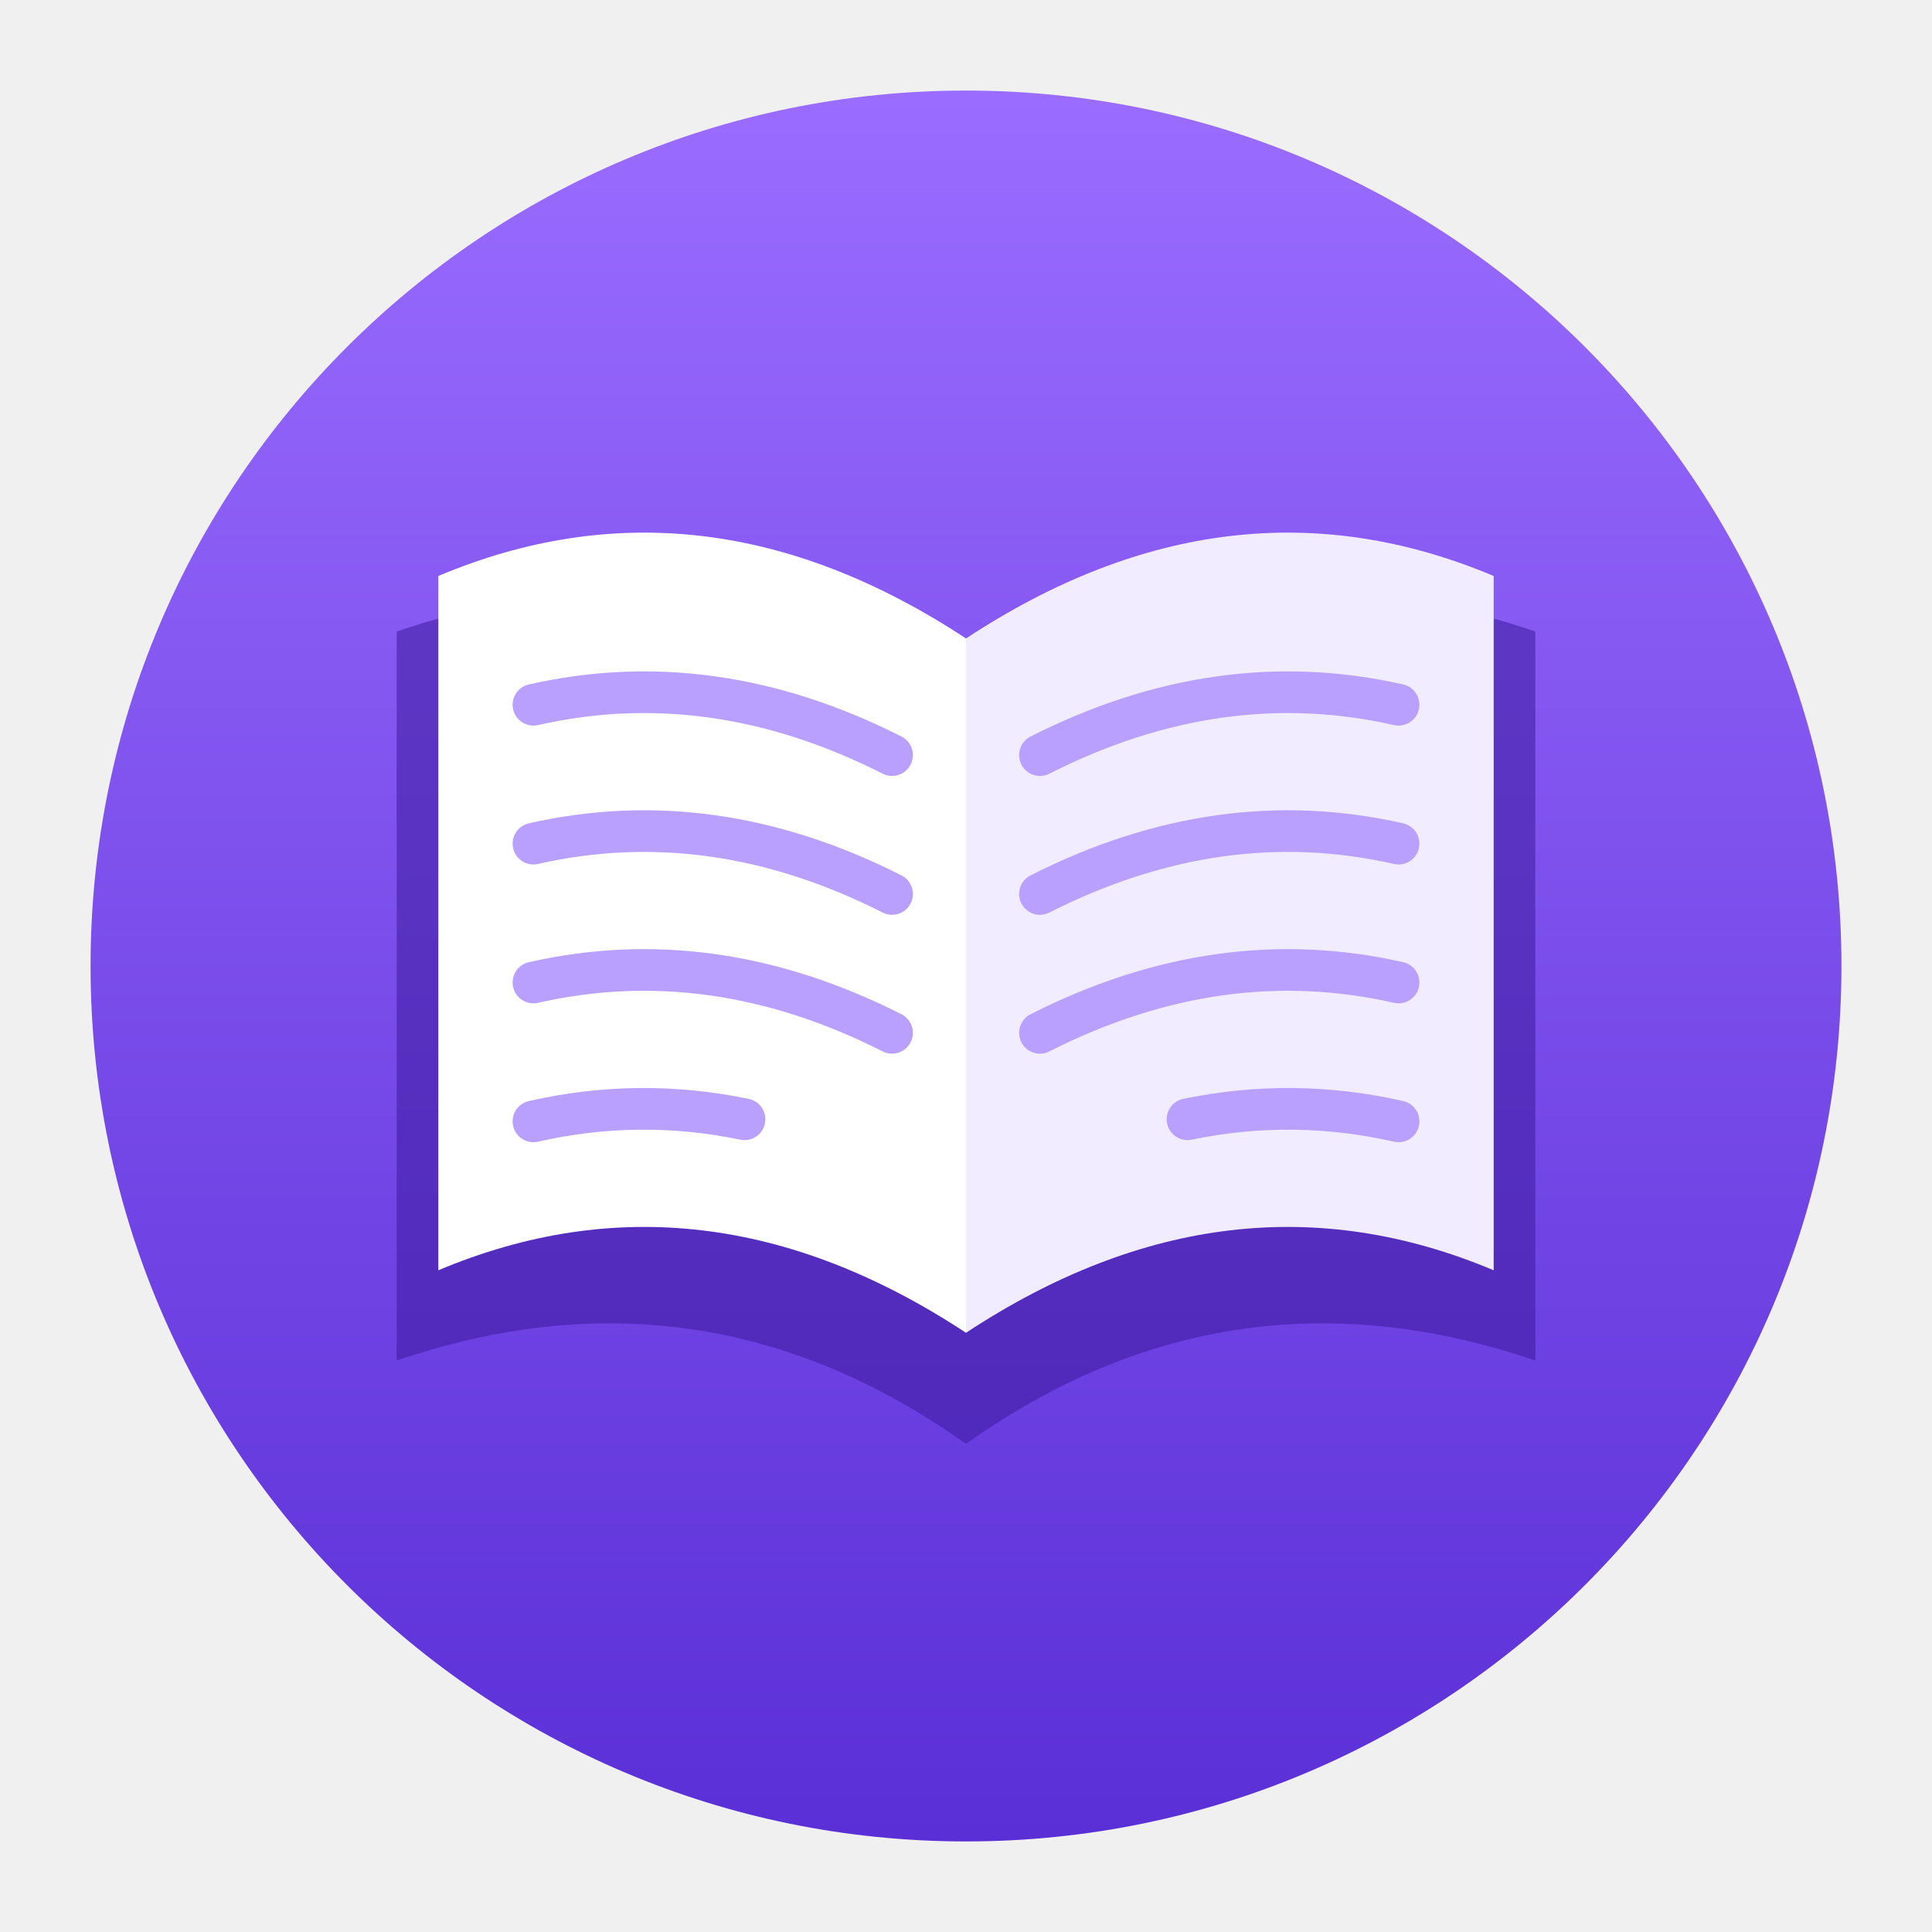
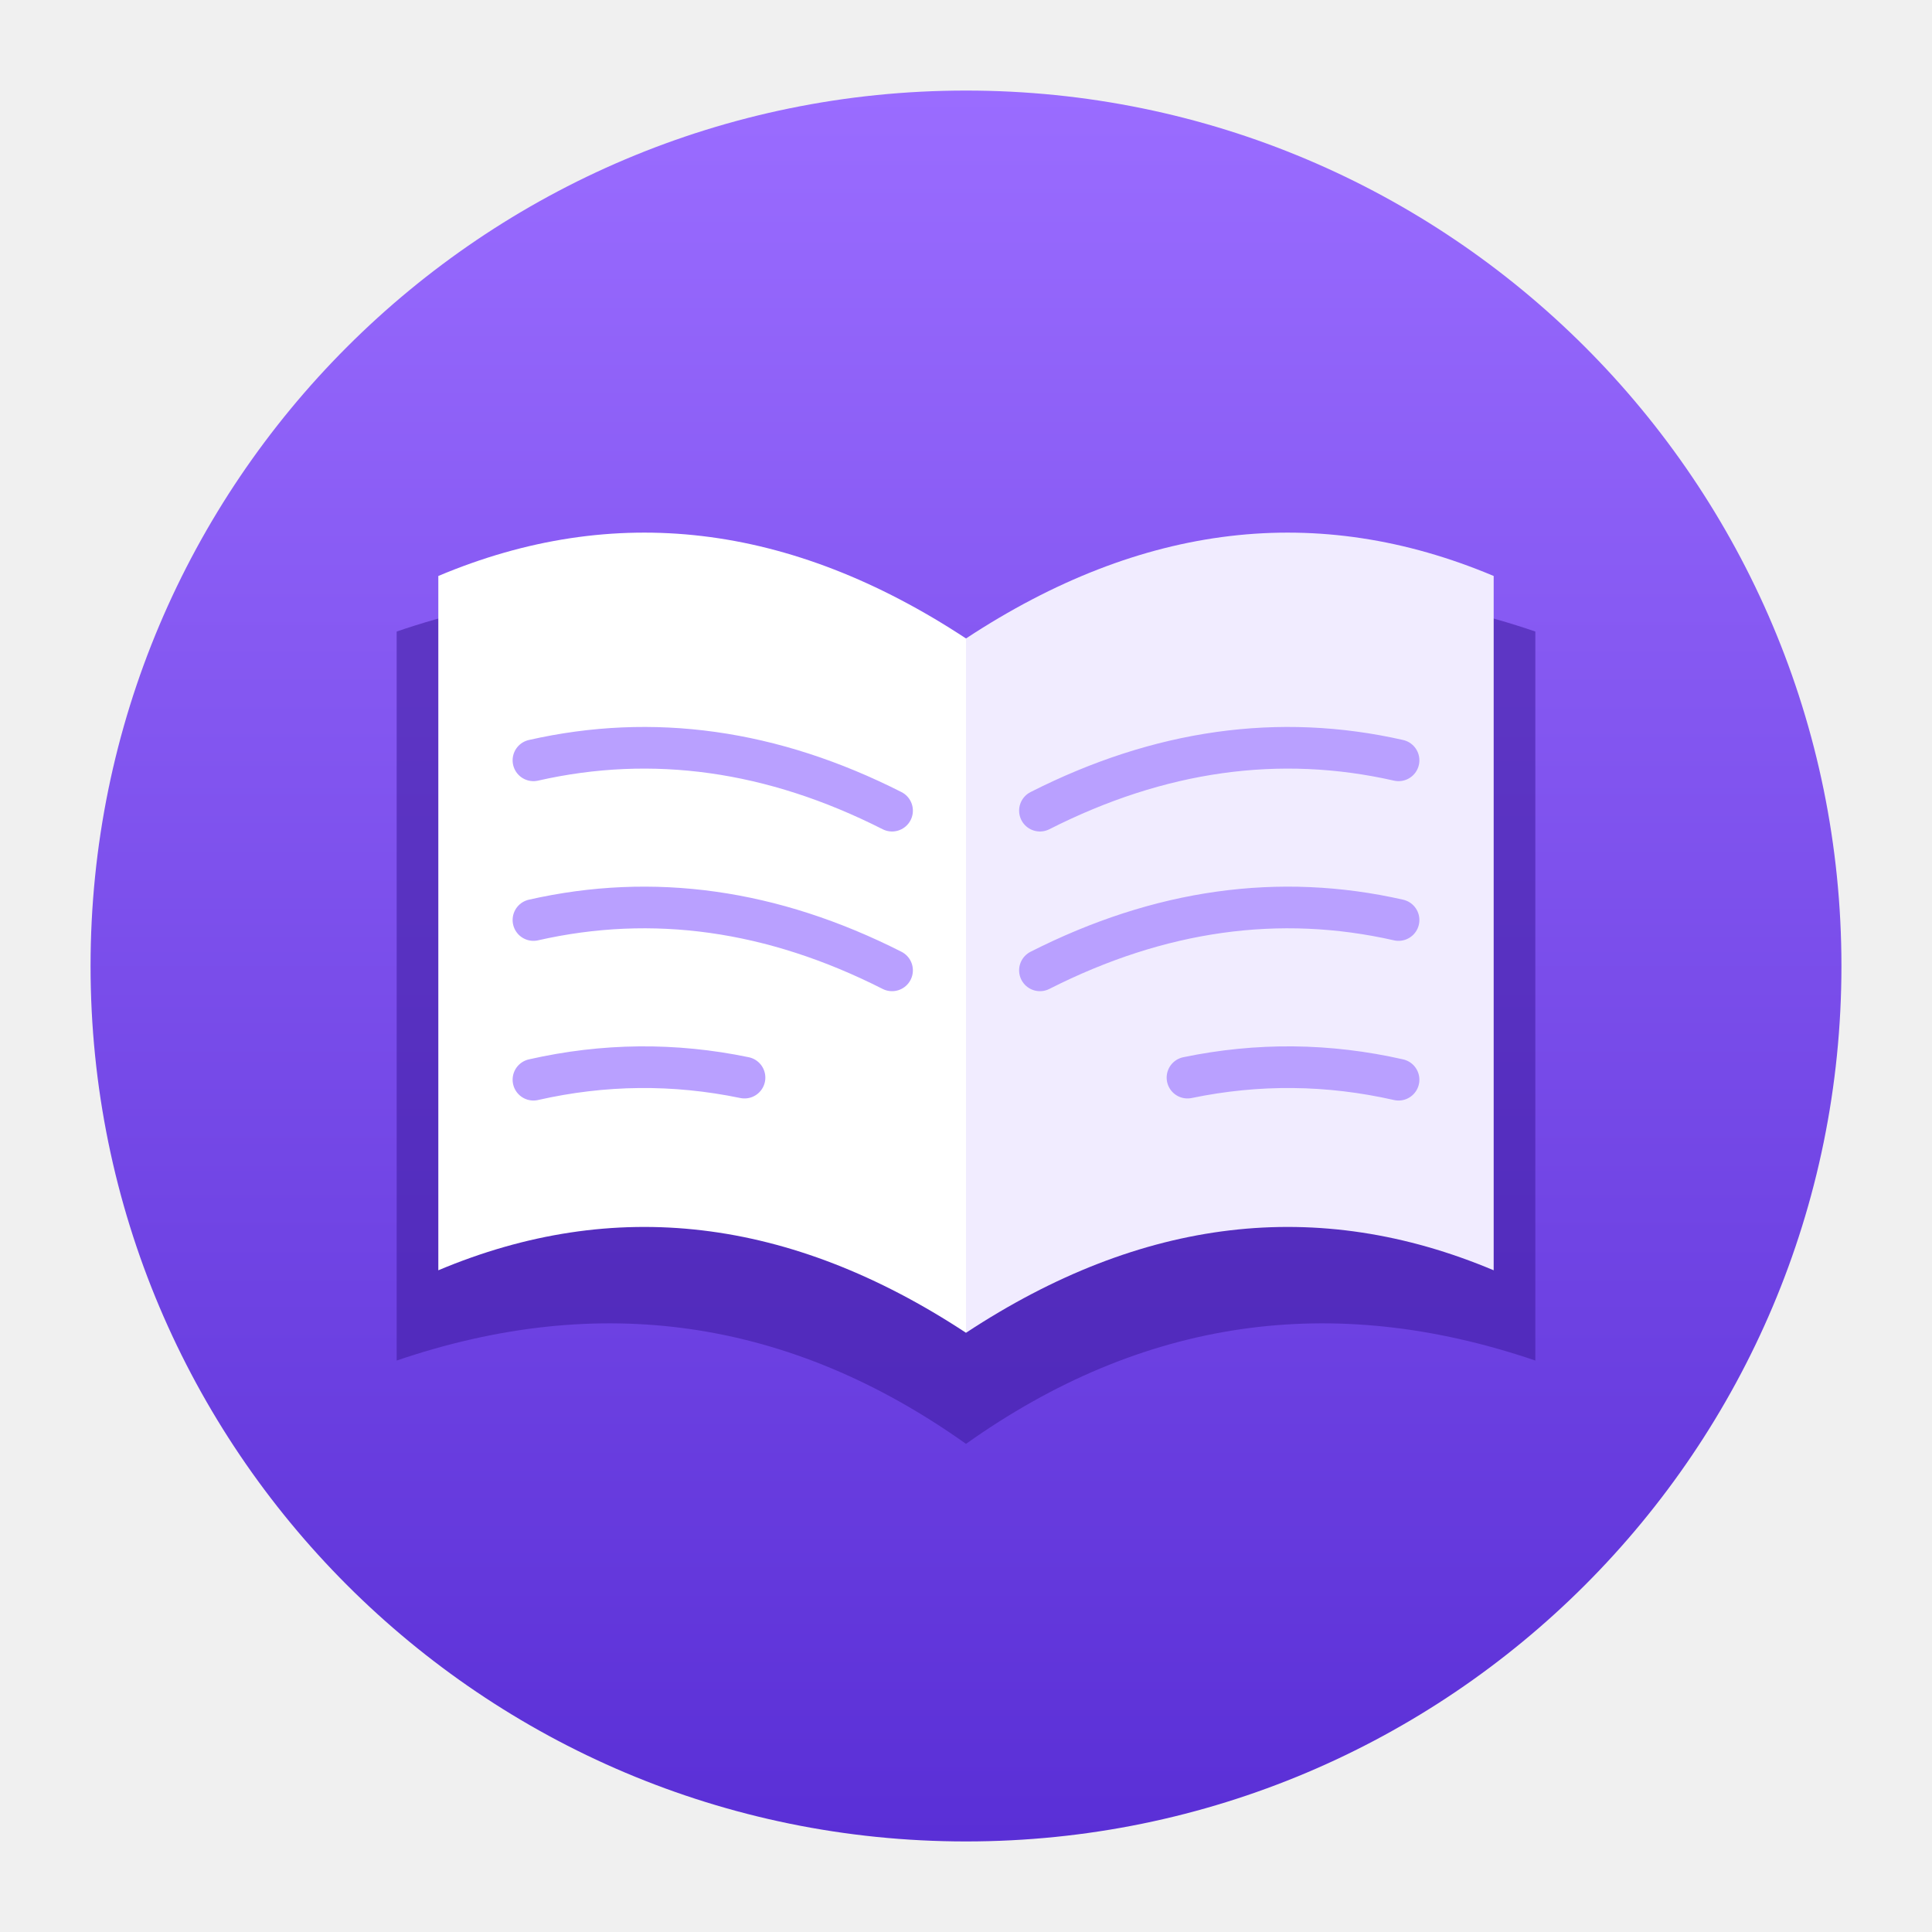
<svg xmlns="http://www.w3.org/2000/svg" width="512" height="512" viewBox="0 0 512 512">
  <defs>
    <linearGradient id="violet" x1="0" y1="0" x2="0" y2="1">
      <stop offset="0" stop-color="#9a6cff" />
      <stop offset="1" stop-color="#5a2fd6" />
    </linearGradient>
  </defs>
  <circle cx="256" cy="256" r="232" fill="url(#violet)" />
  <g transform="translate(256 252) scale(0.92) translate(-256 -268)">
    <path d="M256 196 Q180 146 92 176 V386 Q180 356 256 410 Q332 356 420 386 V176 Q332 146 256 196 Z" fill="#3d1a9e" opacity="0.55" />
    <path d="M256 178 Q180 128 104 160 V360 Q180 328 256 378 Z" fill="#ffffff" />
    <path d="M256 178 Q332 128 408 160 V360 Q332 328 256 378 Z" fill="#f1ecff" />
    <g stroke="#b9a0ff" stroke-width="12" stroke-linecap="round" fill="none">
-       <path d="M131.4 197.1 Q183.0 185.4 234.7 211.6" />
-       <path d="M131.4 237.1 Q183.0 225.4 234.7 251.6" />
-       <path d="M131.4 277.1 Q183.0 265.4 234.7 291.6" />
-       <path d="M131.4 317.1 Q161.8 310.2 192.2 316.5" />
-       <path d="M380.6 197.1 Q329.0 185.4 277.3 211.6" />
-       <path d="M380.6 237.1 Q329.0 225.4 277.3 251.6" />
-       <path d="M380.6 277.1 Q329.0 265.4 277.3 291.6" />
-       <path d="M380.6 317.1 Q350.2 310.2 319.8 316.5" />
+       <path d="M131.4 213.1 Q183.0 201.4 234.7 227.6" />
+       <path d="M131.4 259.1 Q183.0 247.4 234.7 273.6" />
+       <path d="M131.4 305.1 Q161.8 298.2 192.2 304.5" />
+       <path d="M380.6 213.1 Q329.0 201.4 277.3 227.6" />
+       <path d="M380.6 259.1 Q329.0 247.4 277.3 273.6" />
+       <path d="M380.6 305.1 Q350.2 298.2 319.8 304.5" />
    </g>
  </g>
</svg>
